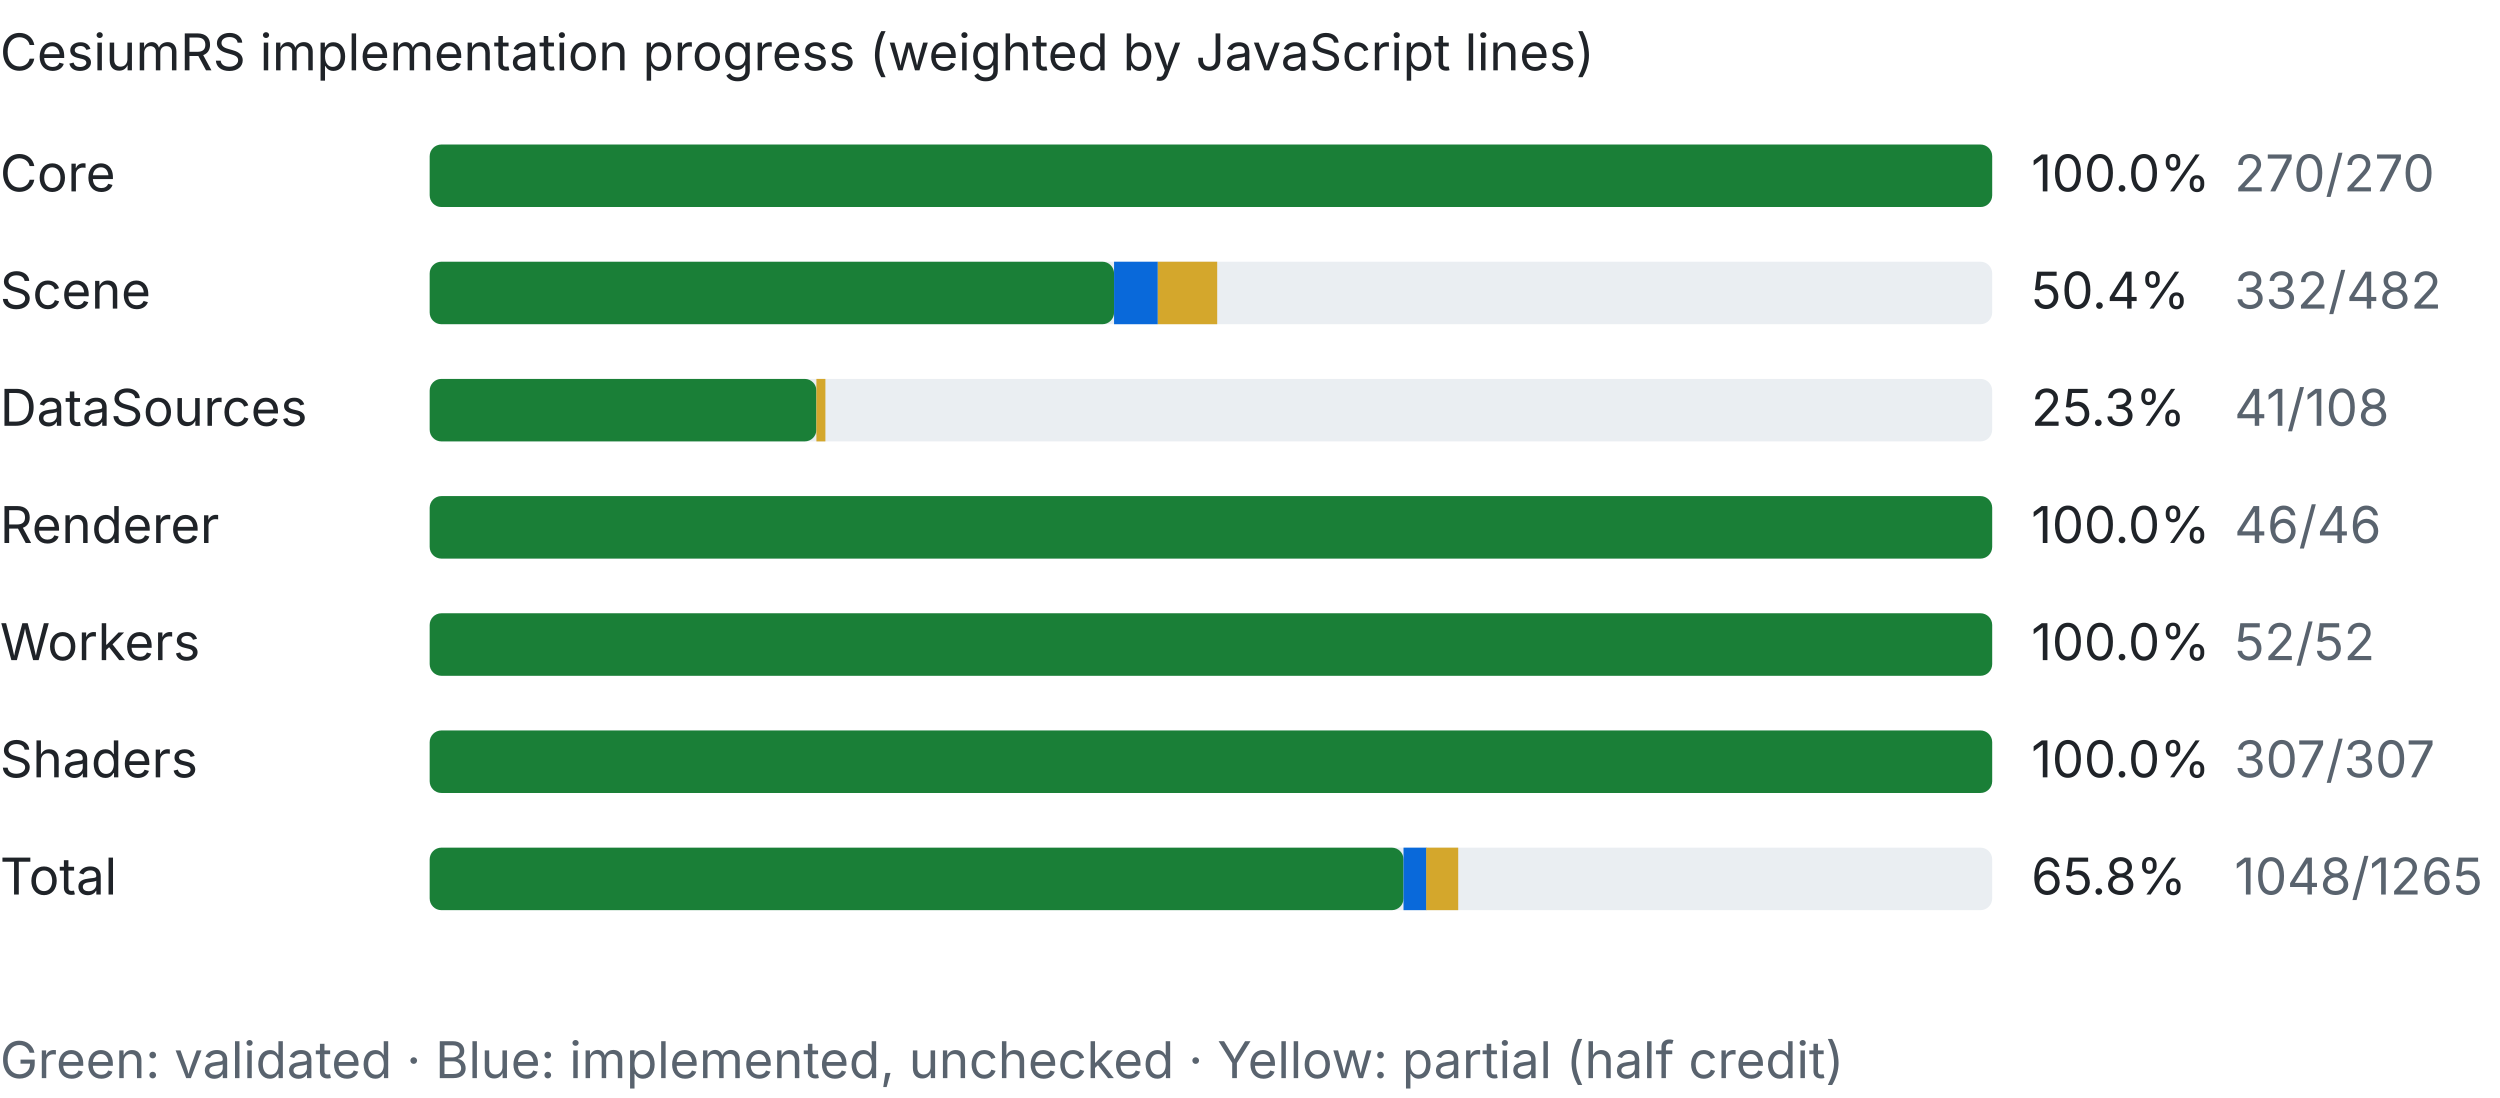
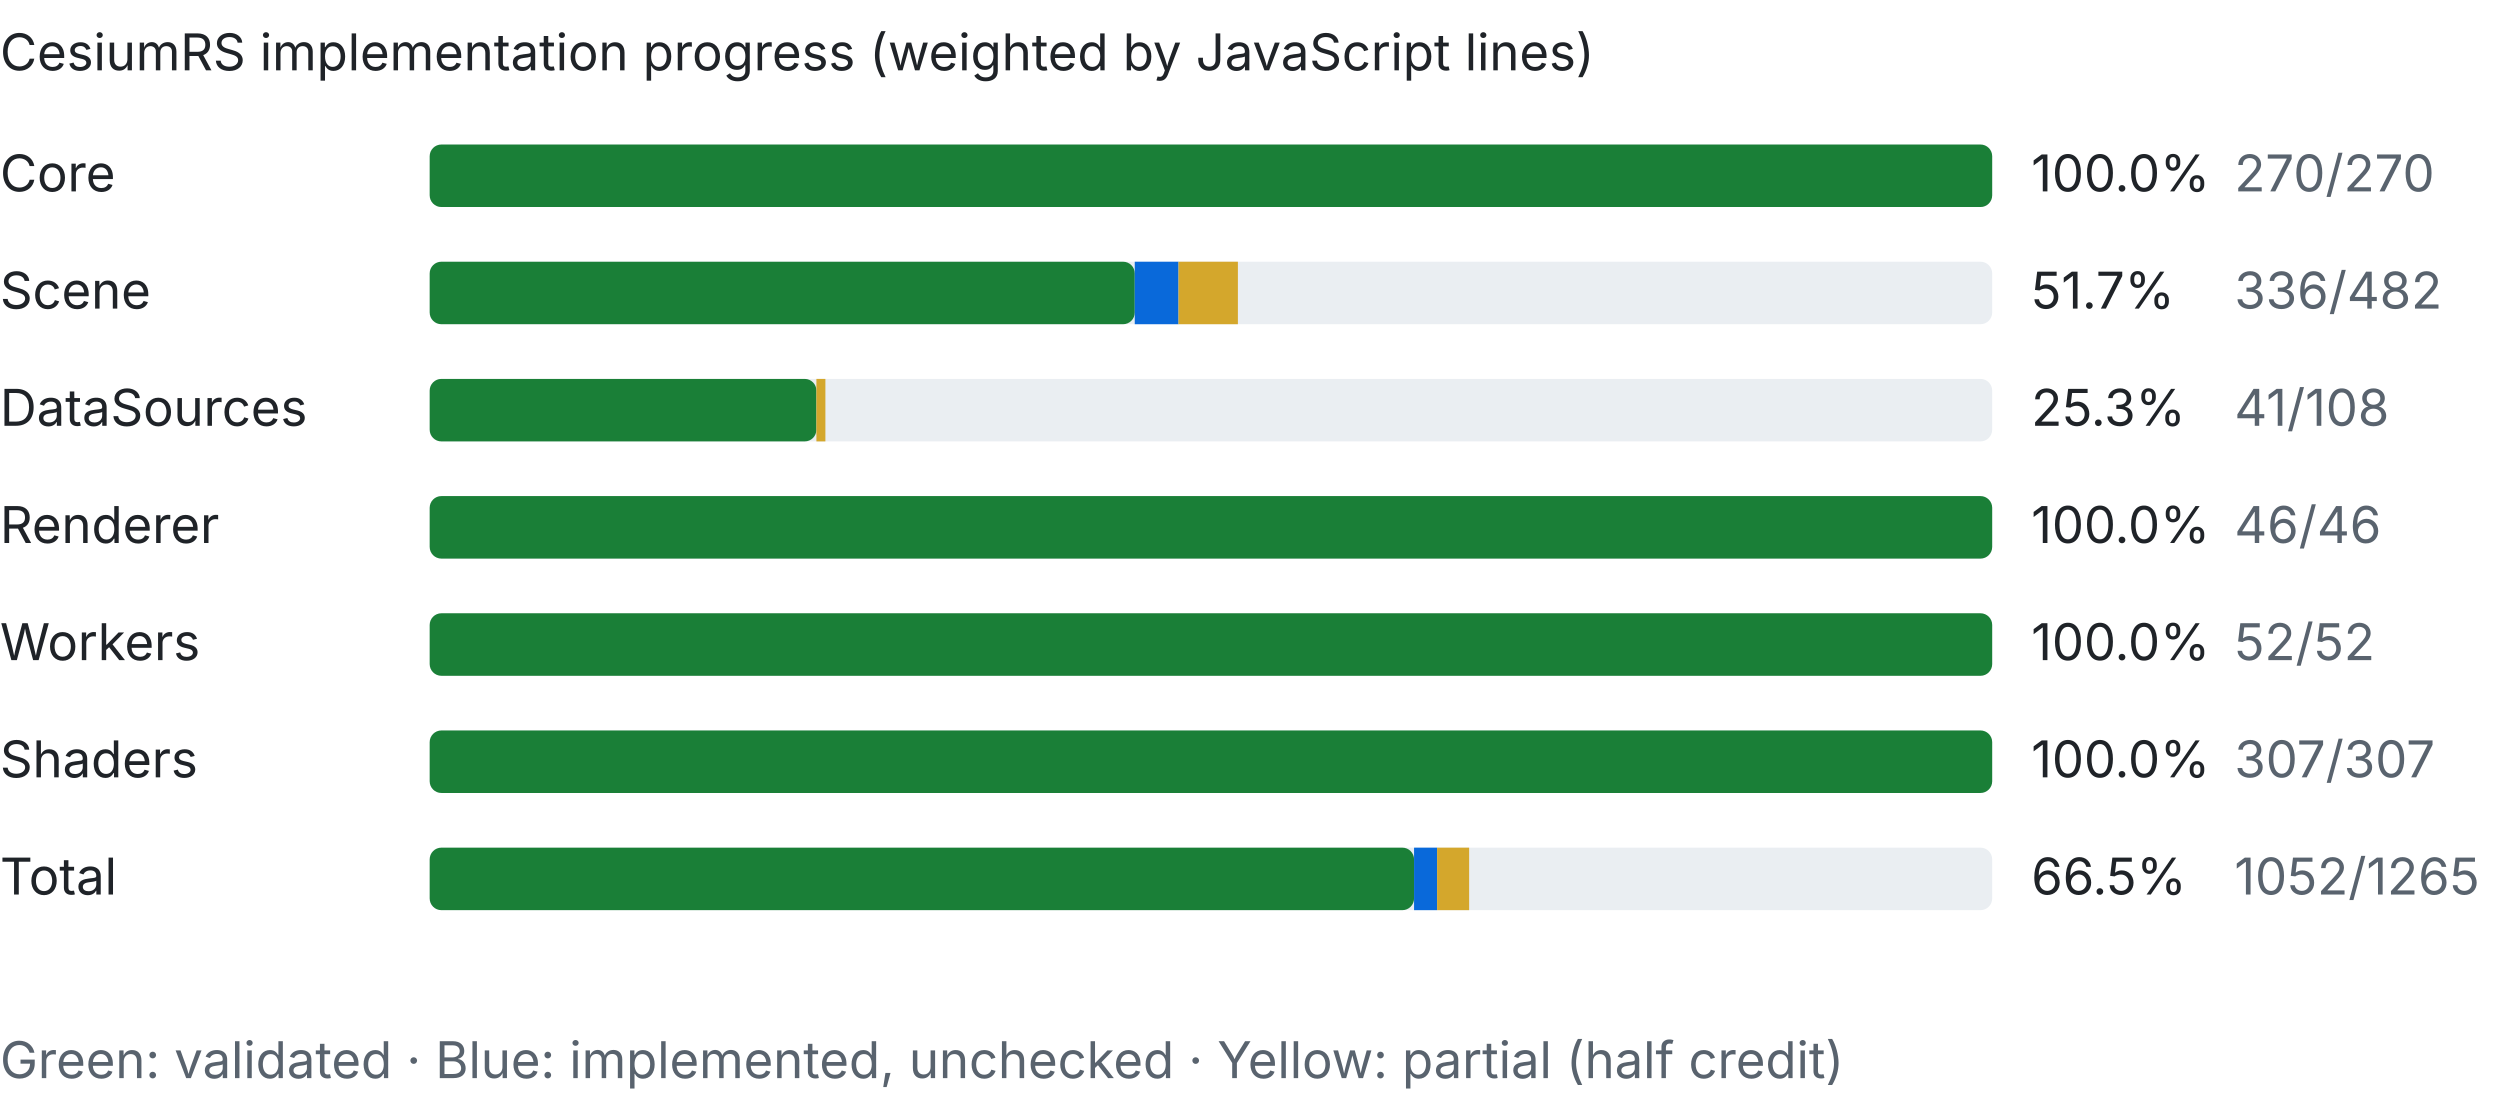
<svg xmlns="http://www.w3.org/2000/svg" width="640" height="281" viewBox="0 0 640 281">
  <style>text{font:13px system-ui,-apple-system,Segoe UI,sans-serif;fill:#1f2328}.dim{fill:#59636e}.bg{fill:#eaeef2}.done{fill:#1a7f37}.part{fill:#d4a72c}.unchecked{fill:#0969da}@media (prefers-color-scheme:dark){text{fill:#e6edf3}.dim{fill:#9198a1}.bg{fill:#30363d}.done{fill:#3fb950}}</style>
  <text x="0" y="18" font-weight="600">CesiumRS implementation progress (weighted by JavaScript lines)</text>
  <text x="0" y="49">Core</text>
  <rect class="bg" x="110" y="37" width="400" height="16" rx="3" />
  <rect class="done" x="110" y="37" width="400.0" height="16" rx="3" />
  <text x="520" y="49">100.0%</text>
  <text class="dim" x="572" y="49">270/270</text>
  <text x="0" y="79">Scene</text>
  <rect class="bg" x="110" y="67" width="400" height="16" rx="3" />
-   <rect class="done" x="110" y="67" width="175.2" height="16" rx="3" />
-   <rect class="unchecked" x="285.2" y="67" width="11.2" height="16" />
-   <rect class="part" x="296.4" y="67" width="15.2" height="16" />
-   <text x="520" y="79">50.4%</text>
-   <text class="dim" x="572" y="79">332/482</text>
+   <rect class="done" x="110" y="67" width="180.5" height="16" rx="3" />
+   <rect class="unchecked" x="290.5" y="67" width="11.2" height="16" />
+   <rect class="part" x="301.7" y="67" width="15.2" height="16" />
+   <text x="520" y="79">51.7%</text>
+   <text class="dim" x="572" y="79">336/482</text>
  <text x="0" y="109">DataSources</text>
  <rect class="bg" x="110" y="97" width="400" height="16" rx="3" />
  <rect class="done" x="110" y="97" width="99.0" height="16" rx="3" />
  <rect class="part" x="209.0" y="97" width="2.3" height="16" />
  <text x="520" y="109">25.3%</text>
  <text class="dim" x="572" y="109">41/108</text>
  <text x="0" y="139">Renderer</text>
  <rect class="bg" x="110" y="127" width="400" height="16" rx="3" />
  <rect class="done" x="110" y="127" width="400.0" height="16" rx="3" />
  <text x="520" y="139">100.0%</text>
  <text class="dim" x="572" y="139">46/46</text>
  <text x="0" y="169">Workers</text>
  <rect class="bg" x="110" y="157" width="400" height="16" rx="3" />
  <rect class="done" x="110" y="157" width="400.0" height="16" rx="3" />
  <text x="520" y="169">100.0%</text>
  <text class="dim" x="572" y="169">52/52</text>
  <text x="0" y="199">Shaders</text>
  <rect class="bg" x="110" y="187" width="400" height="16" rx="3" />
  <rect class="done" x="110" y="187" width="400.0" height="16" rx="3" />
  <text x="520" y="199">100.0%</text>
  <text class="dim" x="572" y="199">307/307</text>
  <text x="0" y="229" font-weight="600">Total</text>
  <rect class="bg" x="110" y="217" width="400" height="16" rx="3" />
-   <rect class="done" x="110" y="217" width="249.3" height="16" rx="3" />
-   <rect class="unchecked" x="359.3" y="217" width="5.9" height="16" />
-   <rect class="part" x="365.1" y="217" width="8.2" height="16" />
-   <text x="520" y="229" font-weight="600">65.8%</text>
-   <text class="dim" x="572" y="229">1048/1265</text>
+   <rect class="done" x="110" y="217" width="252.0" height="16" rx="3" />
+   <rect class="unchecked" x="362.0" y="217" width="5.9" height="16" />
+   <rect class="part" x="367.9" y="217" width="8.2" height="16" />
+   <text x="520" y="229" font-weight="600">66.5%</text>
+   <text class="dim" x="572" y="229">1052/1265</text>
  <text class="dim" x="0" y="276">Green: validated · Blue: implemented, unchecked · Yellow: partial (half credit)</text>
</svg>
